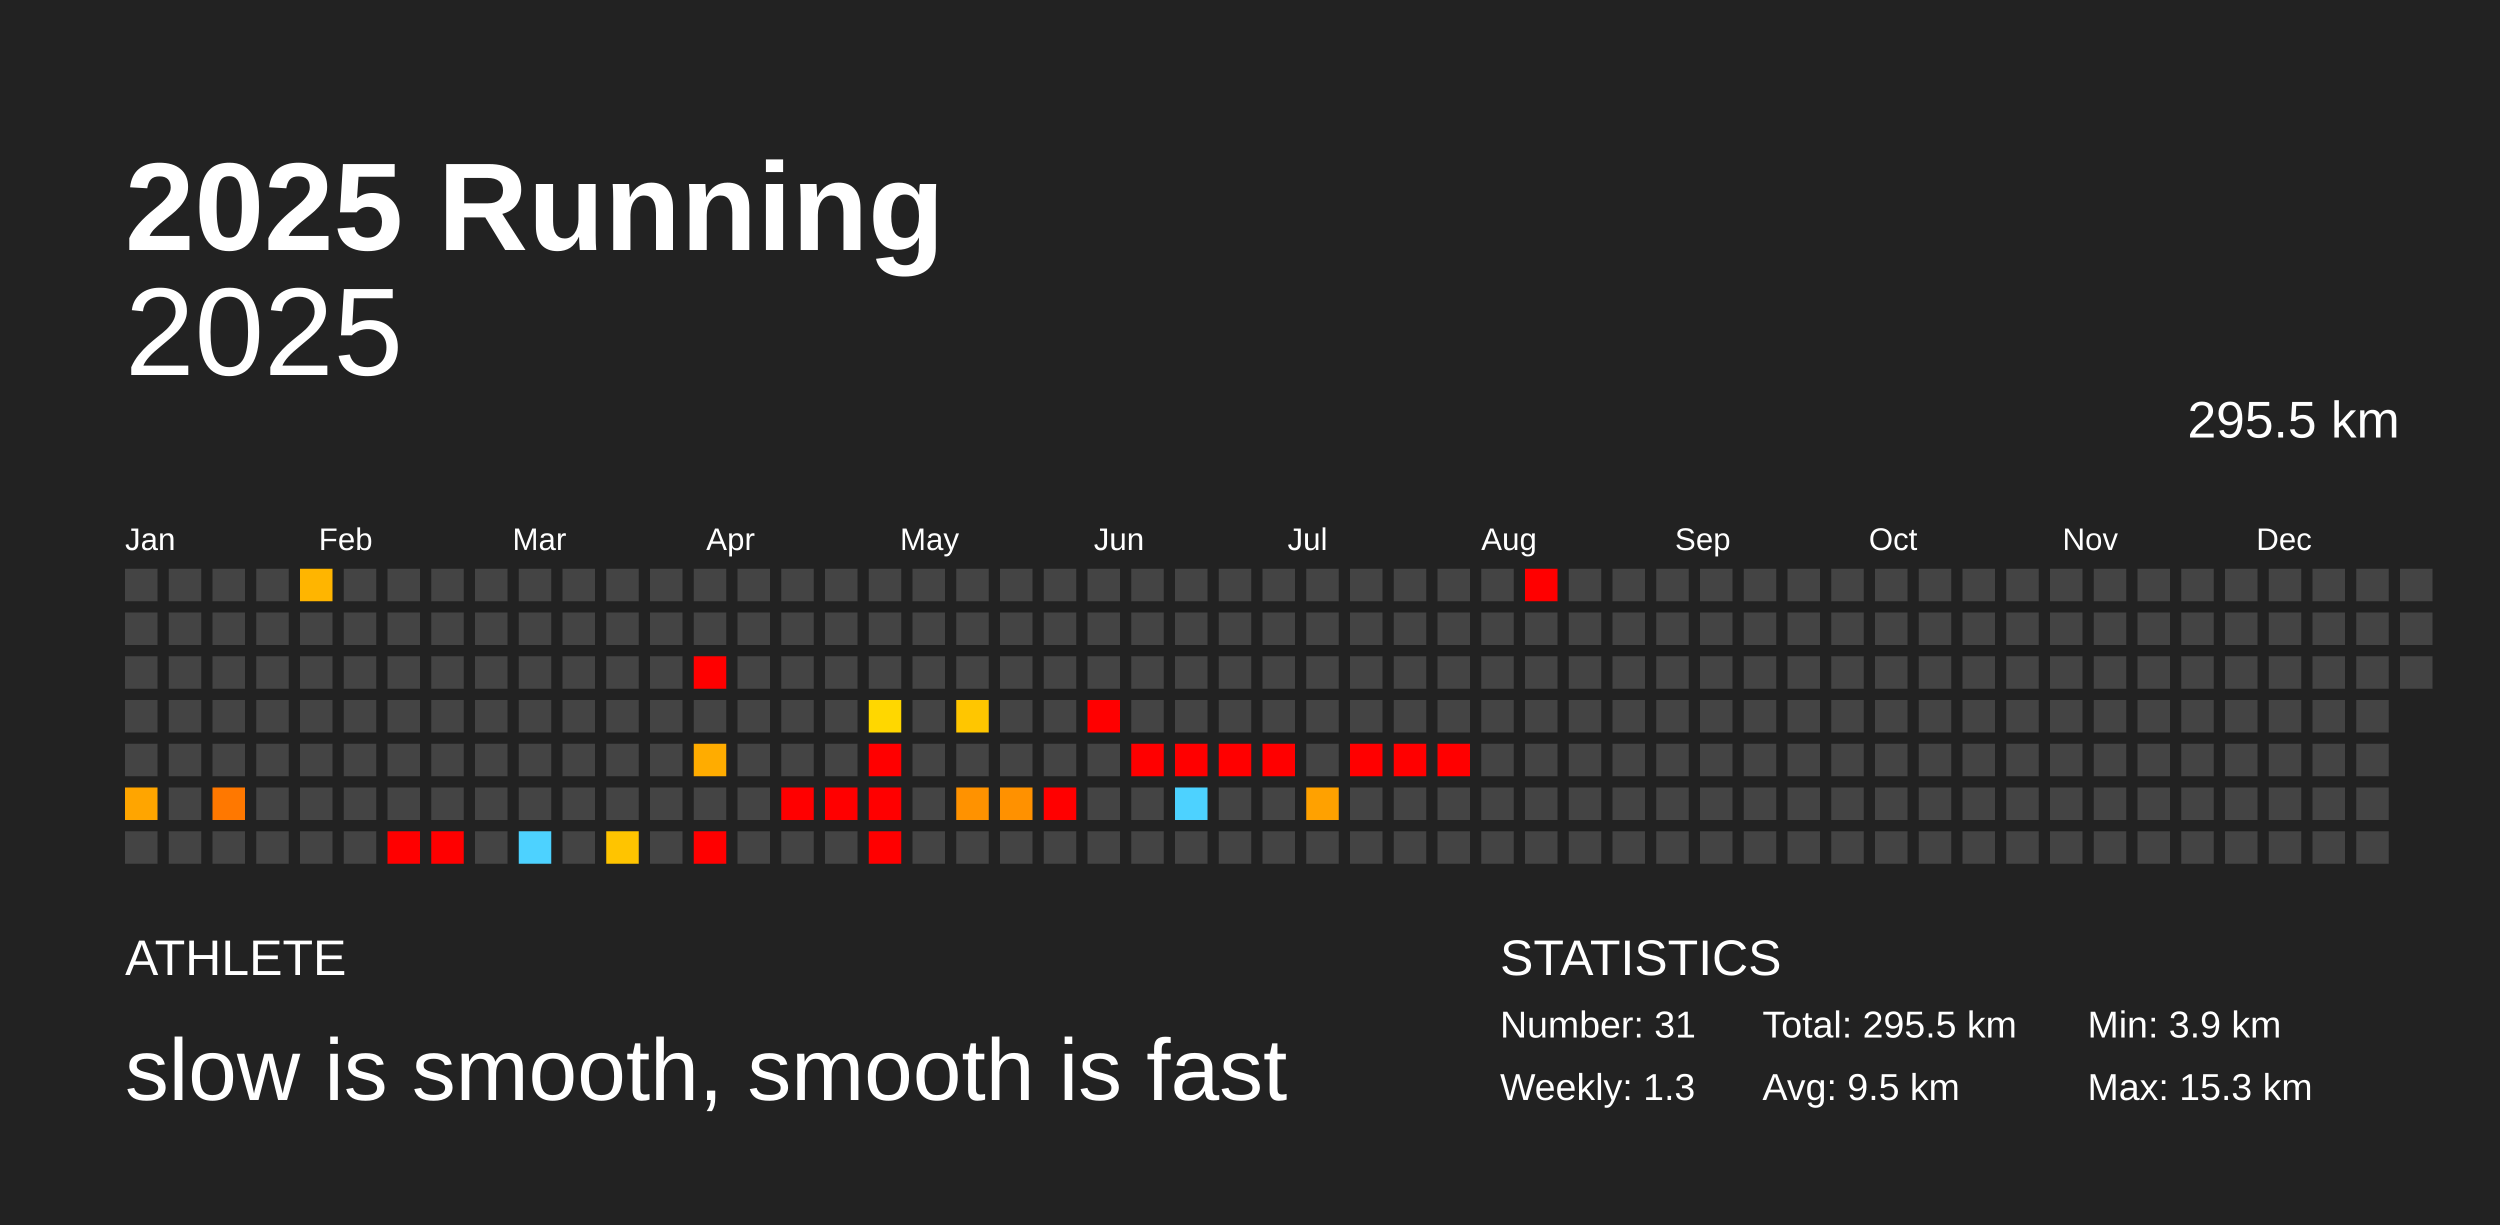
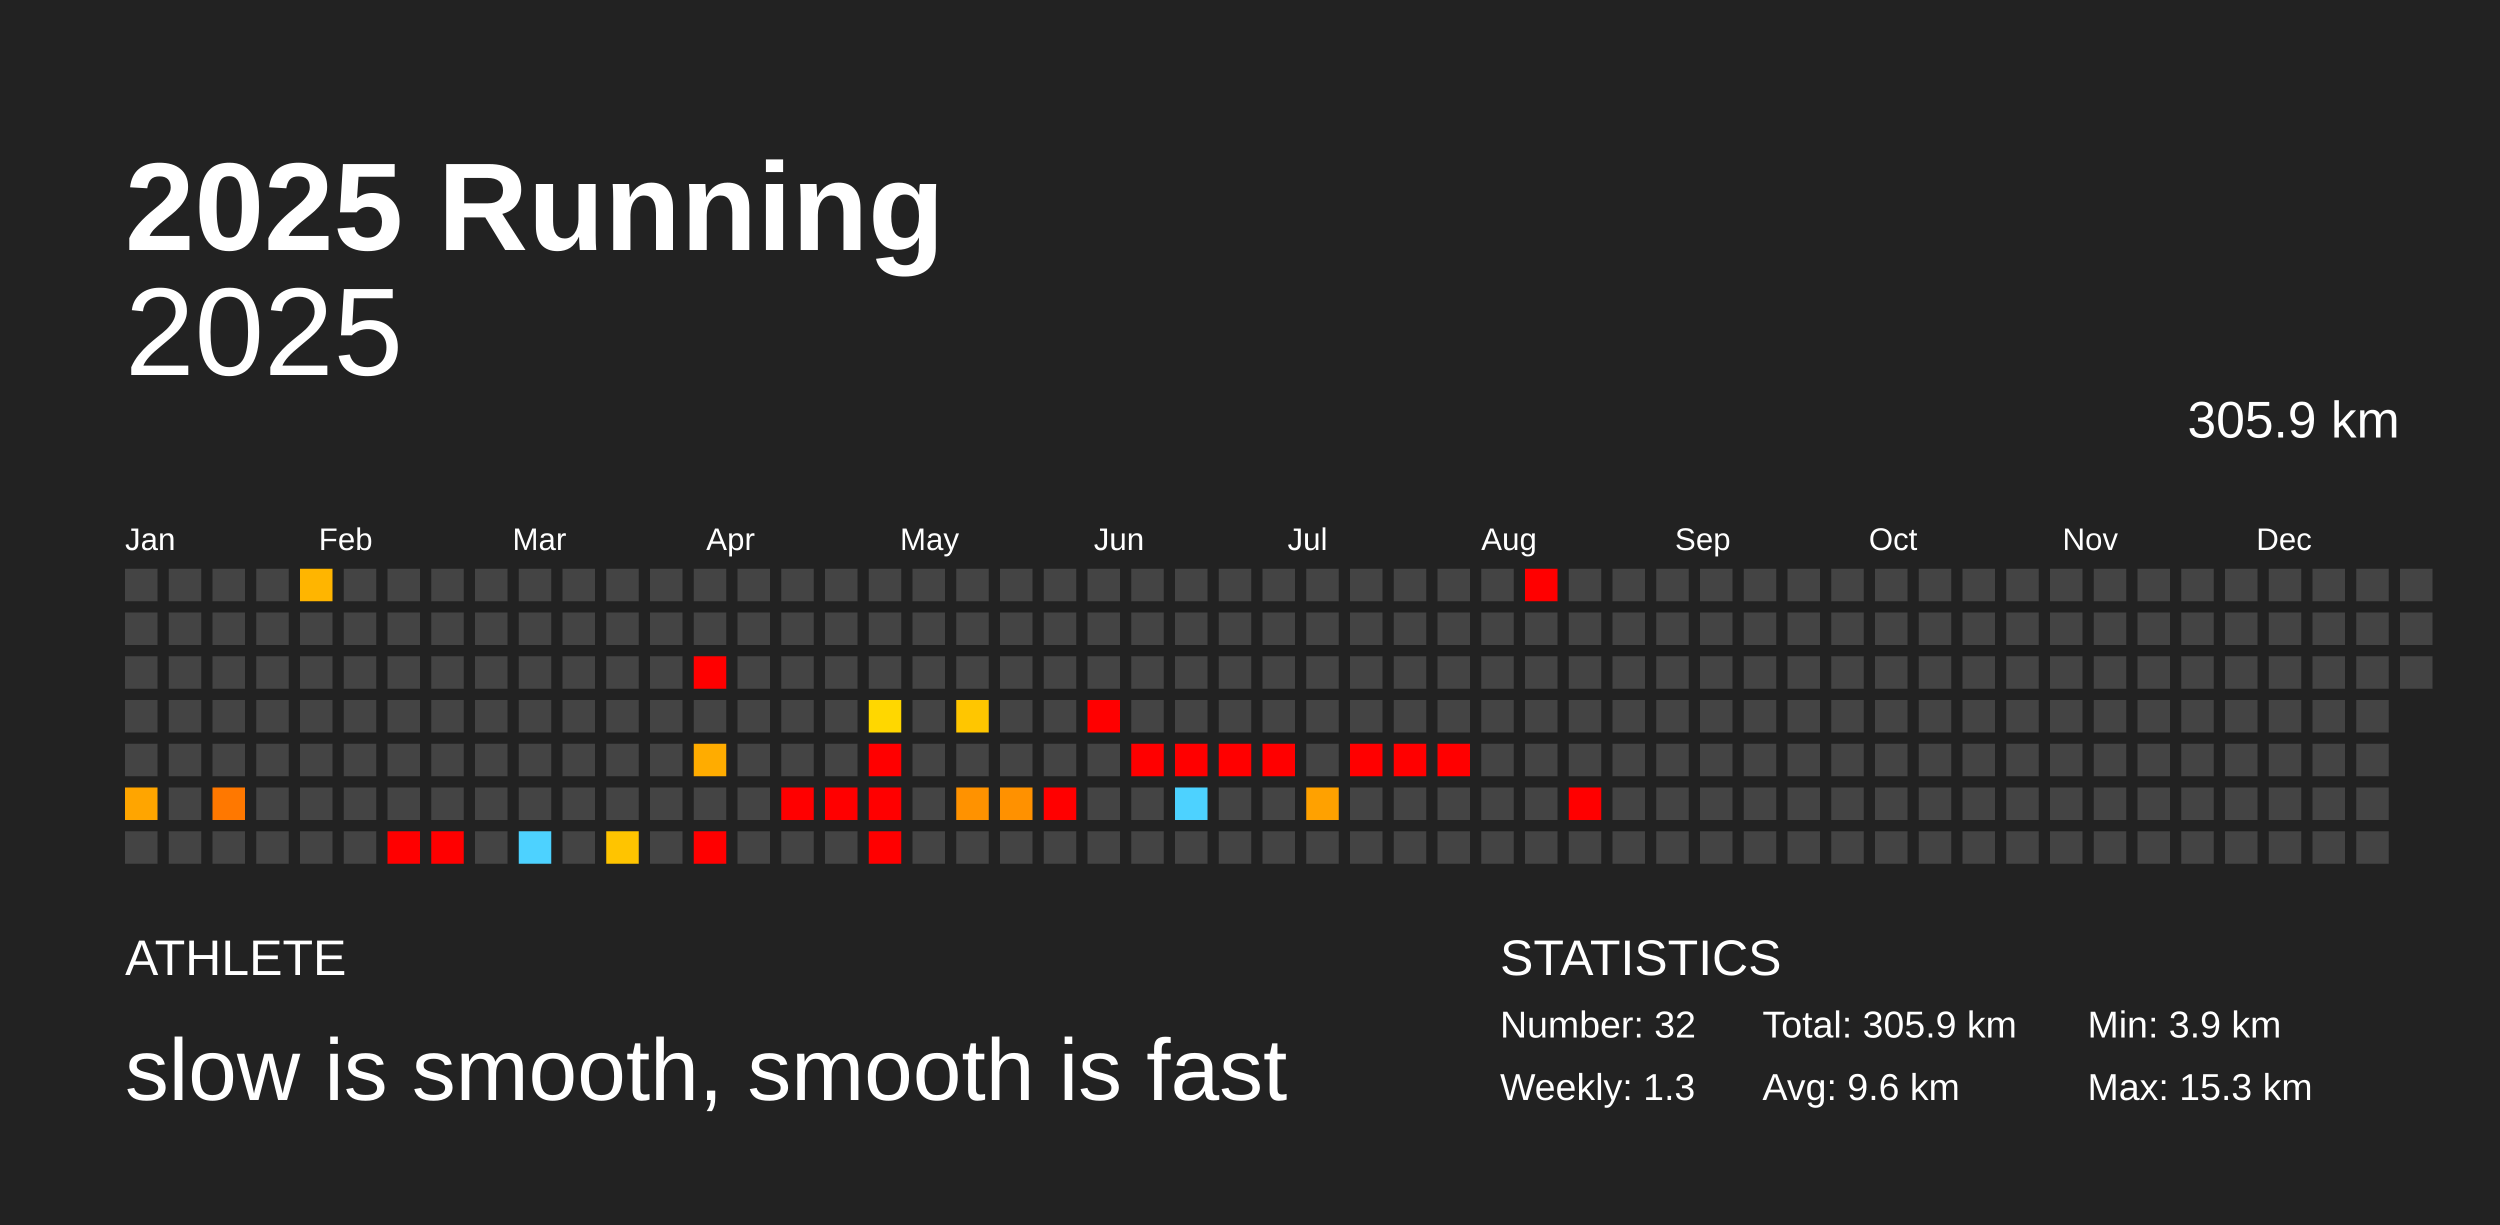
<svg xmlns="http://www.w3.org/2000/svg" baseProfile="full" height="98mm" version="1.1" viewBox="0,0,200,98" width="200mm">
  <defs />
  <rect fill="#222222" height="98" width="200" x="0" y="0" />
  <text fill="#FFFFFF" style="font-size:10px; font-family:Arial; font-weight:bold;" x="10" y="20">2025 Running</text>
  <text fill="#FFFFFF" style="font-size:4px; font-family:Arial" x="10" y="78">ATHLETE</text>
  <text fill="#FFFFFF" style="font-size:7px; font-family:Arial" x="10" y="88">slow is smooth, smooth is fast</text>
  <text fill="#FFFFFF" style="font-size:4px; font-family:Arial" x="120" y="78">STATISTICS</text>
-   <text fill="#FFFFFF" style="font-size:3px; font-family:Arial" x="120" y="83">Number: 31</text>
+   <text fill="#FFFFFF" style="font-size:3px; font-family:Arial" x="120" y="83">Number: 32</text>
  <text fill="#FFFFFF" style="font-size:3px; font-family:Arial" x="120" y="88">Weekly: 1.3</text>
-   <text fill="#FFFFFF" style="font-size:3px; font-family:Arial" x="141" y="83">Total: 295.5 km</text>
-   <text fill="#FFFFFF" style="font-size:3px; font-family:Arial" x="141" y="88">Avg: 9.5 km</text>
+   <text fill="#FFFFFF" style="font-size:3px; font-family:Arial" x="141" y="83">Total: 305.9 km</text>
+   <text fill="#FFFFFF" style="font-size:3px; font-family:Arial" x="141" y="88">Avg: 9.6 km</text>
  <text fill="#FFFFFF" style="font-size:3px; font-family:Arial" x="167" y="83">Min: 3.9 km</text>
  <text fill="#FFFFFF" style="font-size:3px; font-family:Arial" x="167" y="88">Max: 15.3 km</text>
  <text alignment-baseline="hanging" fill="#FFFFFF" style="font-size:10.0px; font-family:Arial;" x="10" y="30">2025</text>
-   <text alignment-baseline="hanging" fill="#FFFFFF" style="font-size:4.125px; font-family:Arial;" x="175" y="35">295.5 km</text>
+   <text alignment-baseline="hanging" fill="#FFFFFF" style="font-size:4.125px; font-family:Arial;" x="175" y="35">305.9 km</text>
  <text fill="#FFFFFF" style="font-size:2.5px; font-family:Arial" x="10.0" y="44">Jan</text>
  <text fill="#FFFFFF" style="font-size:2.5px; font-family:Arial" x="25.5" y="44">Feb</text>
  <text fill="#FFFFFF" style="font-size:2.5px; font-family:Arial" x="41.0" y="44">Mar</text>
  <text fill="#FFFFFF" style="font-size:2.5px; font-family:Arial" x="56.5" y="44">Apr</text>
  <text fill="#FFFFFF" style="font-size:2.5px; font-family:Arial" x="72.0" y="44">May</text>
  <text fill="#FFFFFF" style="font-size:2.5px; font-family:Arial" x="87.5" y="44">Jun</text>
  <text fill="#FFFFFF" style="font-size:2.5px; font-family:Arial" x="103.0" y="44">Jul</text>
  <text fill="#FFFFFF" style="font-size:2.5px; font-family:Arial" x="118.5" y="44">Aug</text>
  <text fill="#FFFFFF" style="font-size:2.5px; font-family:Arial" x="134.0" y="44">Sep</text>
  <text fill="#FFFFFF" style="font-size:2.5px; font-family:Arial" x="149.5" y="44">Oct</text>
  <text fill="#FFFFFF" style="font-size:2.5px; font-family:Arial" x="165.0" y="44">Nov</text>
  <text fill="#FFFFFF" style="font-size:2.5px; font-family:Arial" x="180.5" y="44">Dec</text>
  <rect fill="#444444" height="2.6" width="2.6" x="10.0" y="45.5" />
  <rect fill="#444444" height="2.6" width="2.6" x="10.0" y="49.0" />
  <rect fill="#444444" height="2.6" width="2.6" x="10.0" y="52.5" />
  <rect fill="#444444" height="2.6" width="2.6" x="10.0" y="56.0" />
  <rect fill="#444444" height="2.6" width="2.6" x="10.0" y="59.5" />
  <rect fill="#ffa500" height="2.6" width="2.6" x="10.0" y="63.0" />
  <rect fill="#444444" height="2.6" width="2.6" x="10.0" y="66.5" />
  <rect fill="#444444" height="2.6" width="2.6" x="13.5" y="45.5" />
  <rect fill="#444444" height="2.6" width="2.6" x="13.5" y="49.0" />
  <rect fill="#444444" height="2.6" width="2.6" x="13.5" y="52.5" />
  <rect fill="#444444" height="2.6" width="2.6" x="13.5" y="56.0" />
  <rect fill="#444444" height="2.6" width="2.6" x="13.5" y="59.5" />
  <rect fill="#444444" height="2.6" width="2.6" x="13.5" y="63.0" />
  <rect fill="#444444" height="2.6" width="2.6" x="13.5" y="66.5" />
  <rect fill="#444444" height="2.6" width="2.6" x="17.0" y="45.5" />
  <rect fill="#444444" height="2.6" width="2.6" x="17.0" y="49.0" />
  <rect fill="#444444" height="2.6" width="2.6" x="17.0" y="52.5" />
  <rect fill="#444444" height="2.6" width="2.6" x="17.0" y="56.0" />
  <rect fill="#444444" height="2.6" width="2.6" x="17.0" y="59.5" />
  <rect fill="#ff7800" height="2.6" width="2.6" x="17.0" y="63.0" />
  <rect fill="#444444" height="2.6" width="2.6" x="17.0" y="66.5" />
  <rect fill="#444444" height="2.6" width="2.6" x="20.5" y="45.5" />
  <rect fill="#444444" height="2.6" width="2.6" x="20.5" y="49.0" />
  <rect fill="#444444" height="2.6" width="2.6" x="20.5" y="52.5" />
  <rect fill="#444444" height="2.6" width="2.6" x="20.5" y="56.0" />
  <rect fill="#444444" height="2.6" width="2.6" x="20.5" y="59.5" />
  <rect fill="#444444" height="2.6" width="2.6" x="20.5" y="63.0" />
  <rect fill="#444444" height="2.6" width="2.6" x="20.5" y="66.5" />
  <rect fill="#ffb500" height="2.6" width="2.6" x="24.0" y="45.5" />
  <rect fill="#444444" height="2.6" width="2.6" x="24.0" y="49.0" />
  <rect fill="#444444" height="2.6" width="2.6" x="24.0" y="52.5" />
  <rect fill="#444444" height="2.6" width="2.6" x="24.0" y="56.0" />
  <rect fill="#444444" height="2.6" width="2.6" x="24.0" y="59.5" />
  <rect fill="#444444" height="2.6" width="2.6" x="24.0" y="63.0" />
  <rect fill="#444444" height="2.6" width="2.6" x="24.0" y="66.5" />
  <rect fill="#444444" height="2.6" width="2.6" x="27.5" y="45.5" />
  <rect fill="#444444" height="2.6" width="2.6" x="27.5" y="49.0" />
  <rect fill="#444444" height="2.6" width="2.6" x="27.5" y="52.5" />
  <rect fill="#444444" height="2.6" width="2.6" x="27.5" y="56.0" />
  <rect fill="#444444" height="2.6" width="2.6" x="27.5" y="59.5" />
  <rect fill="#444444" height="2.6" width="2.6" x="27.5" y="63.0" />
  <rect fill="#444444" height="2.6" width="2.6" x="27.5" y="66.5" />
  <rect fill="#444444" height="2.6" width="2.6" x="31.0" y="45.5" />
  <rect fill="#444444" height="2.6" width="2.6" x="31.0" y="49.0" />
  <rect fill="#444444" height="2.6" width="2.6" x="31.0" y="52.5" />
  <rect fill="#444444" height="2.6" width="2.6" x="31.0" y="56.0" />
  <rect fill="#444444" height="2.6" width="2.6" x="31.0" y="59.5" />
  <rect fill="#444444" height="2.6" width="2.6" x="31.0" y="63.0" />
  <rect fill="red" height="2.6" width="2.6" x="31.0" y="66.5" />
  <rect fill="#444444" height="2.6" width="2.6" x="34.5" y="45.5" />
  <rect fill="#444444" height="2.6" width="2.6" x="34.5" y="49.0" />
  <rect fill="#444444" height="2.6" width="2.6" x="34.5" y="52.5" />
  <rect fill="#444444" height="2.6" width="2.6" x="34.5" y="56.0" />
  <rect fill="#444444" height="2.6" width="2.6" x="34.5" y="59.5" />
  <rect fill="#444444" height="2.6" width="2.6" x="34.5" y="63.0" />
  <rect fill="red" height="2.6" width="2.6" x="34.5" y="66.5" />
  <rect fill="#444444" height="2.6" width="2.6" x="38.0" y="45.5" />
  <rect fill="#444444" height="2.6" width="2.6" x="38.0" y="49.0" />
  <rect fill="#444444" height="2.6" width="2.6" x="38.0" y="52.5" />
  <rect fill="#444444" height="2.6" width="2.6" x="38.0" y="56.0" />
  <rect fill="#444444" height="2.6" width="2.6" x="38.0" y="59.5" />
  <rect fill="#444444" height="2.6" width="2.6" x="38.0" y="63.0" />
  <rect fill="#444444" height="2.6" width="2.6" x="38.0" y="66.5" />
  <rect fill="#444444" height="2.6" width="2.6" x="41.5" y="45.5" />
  <rect fill="#444444" height="2.6" width="2.6" x="41.5" y="49.0" />
  <rect fill="#444444" height="2.6" width="2.6" x="41.5" y="52.5" />
  <rect fill="#444444" height="2.6" width="2.6" x="41.5" y="56.0" />
  <rect fill="#444444" height="2.6" width="2.6" x="41.5" y="59.5" />
  <rect fill="#444444" height="2.6" width="2.6" x="41.5" y="63.0" />
  <rect fill="#4dd2ff" height="2.6" width="2.6" x="41.5" y="66.5" />
  <rect fill="#444444" height="2.6" width="2.6" x="45.0" y="45.5" />
  <rect fill="#444444" height="2.6" width="2.6" x="45.0" y="49.0" />
  <rect fill="#444444" height="2.6" width="2.6" x="45.0" y="52.5" />
  <rect fill="#444444" height="2.6" width="2.6" x="45.0" y="56.0" />
  <rect fill="#444444" height="2.6" width="2.6" x="45.0" y="59.5" />
  <rect fill="#444444" height="2.6" width="2.6" x="45.0" y="63.0" />
  <rect fill="#444444" height="2.6" width="2.6" x="45.0" y="66.5" />
  <rect fill="#444444" height="2.6" width="2.6" x="48.5" y="45.5" />
  <rect fill="#444444" height="2.6" width="2.6" x="48.5" y="49.0" />
  <rect fill="#444444" height="2.6" width="2.6" x="48.5" y="52.5" />
  <rect fill="#444444" height="2.6" width="2.6" x="48.5" y="56.0" />
  <rect fill="#444444" height="2.6" width="2.6" x="48.5" y="59.5" />
  <rect fill="#444444" height="2.6" width="2.6" x="48.5" y="63.0" />
  <rect fill="#ffc400" height="2.6" width="2.6" x="48.5" y="66.5" />
  <rect fill="#444444" height="2.6" width="2.6" x="52.0" y="45.5" />
  <rect fill="#444444" height="2.6" width="2.6" x="52.0" y="49.0" />
  <rect fill="#444444" height="2.6" width="2.6" x="52.0" y="52.5" />
  <rect fill="#444444" height="2.6" width="2.6" x="52.0" y="56.0" />
  <rect fill="#444444" height="2.6" width="2.6" x="52.0" y="59.5" />
  <rect fill="#444444" height="2.6" width="2.6" x="52.0" y="63.0" />
  <rect fill="#444444" height="2.6" width="2.6" x="52.0" y="66.5" />
  <rect fill="#444444" height="2.6" width="2.6" x="55.5" y="45.5" />
  <rect fill="#444444" height="2.6" width="2.6" x="55.5" y="49.0" />
  <rect fill="red" height="2.6" width="2.6" x="55.5" y="52.5" />
  <rect fill="#444444" height="2.6" width="2.6" x="55.5" y="56.0" />
  <rect fill="#ffac00" height="2.6" width="2.6" x="55.5" y="59.5" />
  <rect fill="#444444" height="2.6" width="2.6" x="55.5" y="63.0" />
  <rect fill="red" height="2.6" width="2.6" x="55.5" y="66.5" />
  <rect fill="#444444" height="2.6" width="2.6" x="59.0" y="45.5" />
  <rect fill="#444444" height="2.6" width="2.6" x="59.0" y="49.0" />
  <rect fill="#444444" height="2.6" width="2.6" x="59.0" y="52.5" />
  <rect fill="#444444" height="2.6" width="2.6" x="59.0" y="56.0" />
  <rect fill="#444444" height="2.6" width="2.6" x="59.0" y="59.5" />
  <rect fill="#444444" height="2.6" width="2.6" x="59.0" y="63.0" />
  <rect fill="#444444" height="2.6" width="2.6" x="59.0" y="66.5" />
  <rect fill="#444444" height="2.6" width="2.6" x="62.5" y="45.5" />
  <rect fill="#444444" height="2.6" width="2.6" x="62.5" y="49.0" />
  <rect fill="#444444" height="2.6" width="2.6" x="62.5" y="52.5" />
  <rect fill="#444444" height="2.6" width="2.6" x="62.5" y="56.0" />
  <rect fill="#444444" height="2.6" width="2.6" x="62.5" y="59.5" />
  <rect fill="red" height="2.6" width="2.6" x="62.5" y="63.0" />
  <rect fill="#444444" height="2.6" width="2.6" x="62.5" y="66.5" />
  <rect fill="#444444" height="2.6" width="2.6" x="66.0" y="45.5" />
  <rect fill="#444444" height="2.6" width="2.6" x="66.0" y="49.0" />
  <rect fill="#444444" height="2.6" width="2.6" x="66.0" y="52.5" />
  <rect fill="#444444" height="2.6" width="2.6" x="66.0" y="56.0" />
  <rect fill="#444444" height="2.6" width="2.6" x="66.0" y="59.5" />
  <rect fill="red" height="2.6" width="2.6" x="66.0" y="63.0" />
  <rect fill="#444444" height="2.6" width="2.6" x="66.0" y="66.5" />
  <rect fill="#444444" height="2.6" width="2.6" x="69.5" y="45.5" />
  <rect fill="#444444" height="2.6" width="2.6" x="69.5" y="49.0" />
  <rect fill="#444444" height="2.6" width="2.6" x="69.5" y="52.5" />
  <rect fill="#ffd700" height="2.6" width="2.6" x="69.5" y="56.0" />
  <rect fill="red" height="2.6" width="2.6" x="69.5" y="59.5" />
  <rect fill="red" height="2.6" width="2.6" x="69.5" y="63.0" />
  <rect fill="red" height="2.6" width="2.6" x="69.5" y="66.5" />
  <rect fill="#444444" height="2.6" width="2.6" x="73.0" y="45.5" />
  <rect fill="#444444" height="2.6" width="2.6" x="73.0" y="49.0" />
  <rect fill="#444444" height="2.6" width="2.6" x="73.0" y="52.5" />
  <rect fill="#444444" height="2.6" width="2.6" x="73.0" y="56.0" />
  <rect fill="#444444" height="2.6" width="2.6" x="73.0" y="59.5" />
  <rect fill="#444444" height="2.6" width="2.6" x="73.0" y="63.0" />
  <rect fill="#444444" height="2.6" width="2.6" x="73.0" y="66.5" />
  <rect fill="#444444" height="2.6" width="2.6" x="76.5" y="45.5" />
  <rect fill="#444444" height="2.6" width="2.6" x="76.5" y="49.0" />
  <rect fill="#444444" height="2.6" width="2.6" x="76.5" y="52.5" />
  <rect fill="#ffc600" height="2.6" width="2.6" x="76.5" y="56.0" />
  <rect fill="#444444" height="2.6" width="2.6" x="76.5" y="59.5" />
  <rect fill="#ff9200" height="2.6" width="2.6" x="76.5" y="63.0" />
  <rect fill="#444444" height="2.6" width="2.6" x="76.5" y="66.5" />
  <rect fill="#444444" height="2.6" width="2.6" x="80.0" y="45.5" />
  <rect fill="#444444" height="2.6" width="2.6" x="80.0" y="49.0" />
  <rect fill="#444444" height="2.6" width="2.6" x="80.0" y="52.5" />
  <rect fill="#444444" height="2.6" width="2.6" x="80.0" y="56.0" />
  <rect fill="#444444" height="2.6" width="2.6" x="80.0" y="59.5" />
  <rect fill="#ff9100" height="2.6" width="2.6" x="80.0" y="63.0" />
  <rect fill="#444444" height="2.6" width="2.6" x="80.0" y="66.5" />
  <rect fill="#444444" height="2.6" width="2.6" x="83.5" y="45.5" />
  <rect fill="#444444" height="2.6" width="2.6" x="83.5" y="49.0" />
  <rect fill="#444444" height="2.6" width="2.6" x="83.5" y="52.5" />
  <rect fill="#444444" height="2.6" width="2.6" x="83.5" y="56.0" />
  <rect fill="#444444" height="2.6" width="2.6" x="83.5" y="59.5" />
  <rect fill="red" height="2.6" width="2.6" x="83.5" y="63.0" />
  <rect fill="#444444" height="2.6" width="2.6" x="83.5" y="66.5" />
  <rect fill="#444444" height="2.6" width="2.6" x="87.0" y="45.5" />
  <rect fill="#444444" height="2.6" width="2.6" x="87.0" y="49.0" />
  <rect fill="#444444" height="2.6" width="2.6" x="87.0" y="52.5" />
  <rect fill="red" height="2.6" width="2.6" x="87.0" y="56.0" />
  <rect fill="#444444" height="2.6" width="2.6" x="87.0" y="59.5" />
  <rect fill="#444444" height="2.6" width="2.6" x="87.0" y="63.0" />
  <rect fill="#444444" height="2.6" width="2.6" x="87.0" y="66.5" />
  <rect fill="#444444" height="2.6" width="2.6" x="90.5" y="45.5" />
  <rect fill="#444444" height="2.6" width="2.6" x="90.5" y="49.0" />
  <rect fill="#444444" height="2.6" width="2.6" x="90.5" y="52.5" />
  <rect fill="#444444" height="2.6" width="2.6" x="90.5" y="56.0" />
  <rect fill="red" height="2.6" width="2.6" x="90.5" y="59.5" />
  <rect fill="#444444" height="2.6" width="2.6" x="90.5" y="63.0" />
  <rect fill="#444444" height="2.6" width="2.6" x="90.5" y="66.5" />
  <rect fill="#444444" height="2.6" width="2.6" x="94.0" y="45.5" />
  <rect fill="#444444" height="2.6" width="2.6" x="94.0" y="49.0" />
  <rect fill="#444444" height="2.6" width="2.6" x="94.0" y="52.5" />
  <rect fill="#444444" height="2.6" width="2.6" x="94.0" y="56.0" />
  <rect fill="red" height="2.6" width="2.6" x="94.0" y="59.5" />
  <rect fill="#4dd2ff" height="2.6" width="2.6" x="94.0" y="63.0" />
  <rect fill="#444444" height="2.6" width="2.6" x="94.0" y="66.5" />
  <rect fill="#444444" height="2.6" width="2.6" x="97.5" y="45.5" />
  <rect fill="#444444" height="2.6" width="2.6" x="97.5" y="49.0" />
  <rect fill="#444444" height="2.6" width="2.6" x="97.5" y="52.5" />
  <rect fill="#444444" height="2.6" width="2.6" x="97.5" y="56.0" />
  <rect fill="red" height="2.6" width="2.6" x="97.5" y="59.5" />
  <rect fill="#444444" height="2.6" width="2.6" x="97.5" y="63.0" />
  <rect fill="#444444" height="2.6" width="2.6" x="97.5" y="66.5" />
  <rect fill="#444444" height="2.6" width="2.6" x="101.0" y="45.5" />
  <rect fill="#444444" height="2.6" width="2.6" x="101.0" y="49.0" />
  <rect fill="#444444" height="2.6" width="2.6" x="101.0" y="52.5" />
  <rect fill="#444444" height="2.6" width="2.6" x="101.0" y="56.0" />
  <rect fill="red" height="2.6" width="2.6" x="101.0" y="59.5" />
  <rect fill="#444444" height="2.6" width="2.6" x="101.0" y="63.0" />
  <rect fill="#444444" height="2.6" width="2.6" x="101.0" y="66.5" />
  <rect fill="#444444" height="2.6" width="2.6" x="104.5" y="45.5" />
  <rect fill="#444444" height="2.6" width="2.6" x="104.5" y="49.0" />
  <rect fill="#444444" height="2.6" width="2.6" x="104.5" y="52.5" />
  <rect fill="#444444" height="2.6" width="2.6" x="104.5" y="56.0" />
  <rect fill="#444444" height="2.6" width="2.6" x="104.5" y="59.5" />
  <rect fill="#ffa100" height="2.6" width="2.6" x="104.5" y="63.0" />
  <rect fill="#444444" height="2.6" width="2.6" x="104.5" y="66.5" />
  <rect fill="#444444" height="2.6" width="2.6" x="108.0" y="45.5" />
  <rect fill="#444444" height="2.6" width="2.6" x="108.0" y="49.0" />
  <rect fill="#444444" height="2.6" width="2.6" x="108.0" y="52.5" />
  <rect fill="#444444" height="2.6" width="2.6" x="108.0" y="56.0" />
  <rect fill="red" height="2.6" width="2.6" x="108.0" y="59.5" />
  <rect fill="#444444" height="2.6" width="2.6" x="108.0" y="63.0" />
  <rect fill="#444444" height="2.6" width="2.6" x="108.0" y="66.5" />
  <rect fill="#444444" height="2.6" width="2.6" x="111.5" y="45.5" />
  <rect fill="#444444" height="2.6" width="2.6" x="111.5" y="49.0" />
  <rect fill="#444444" height="2.6" width="2.6" x="111.5" y="52.5" />
  <rect fill="#444444" height="2.6" width="2.6" x="111.5" y="56.0" />
  <rect fill="red" height="2.6" width="2.6" x="111.5" y="59.5" />
  <rect fill="#444444" height="2.6" width="2.6" x="111.5" y="63.0" />
  <rect fill="#444444" height="2.6" width="2.6" x="111.5" y="66.5" />
  <rect fill="#444444" height="2.6" width="2.6" x="115.0" y="45.5" />
  <rect fill="#444444" height="2.6" width="2.6" x="115.0" y="49.0" />
  <rect fill="#444444" height="2.6" width="2.6" x="115.0" y="52.5" />
  <rect fill="#444444" height="2.6" width="2.6" x="115.0" y="56.0" />
  <rect fill="red" height="2.6" width="2.6" x="115.0" y="59.5" />
  <rect fill="#444444" height="2.6" width="2.6" x="115.0" y="63.0" />
  <rect fill="#444444" height="2.6" width="2.6" x="115.0" y="66.5" />
  <rect fill="#444444" height="2.6" width="2.6" x="118.5" y="45.5" />
  <rect fill="#444444" height="2.6" width="2.6" x="118.5" y="49.0" />
  <rect fill="#444444" height="2.6" width="2.6" x="118.5" y="52.5" />
  <rect fill="#444444" height="2.6" width="2.6" x="118.5" y="56.0" />
  <rect fill="#444444" height="2.6" width="2.6" x="118.5" y="59.5" />
  <rect fill="#444444" height="2.6" width="2.6" x="118.5" y="63.0" />
  <rect fill="#444444" height="2.6" width="2.6" x="118.5" y="66.5" />
  <rect fill="red" height="2.6" width="2.6" x="122.0" y="45.5" />
  <rect fill="#444444" height="2.6" width="2.6" x="122.0" y="49.0" />
  <rect fill="#444444" height="2.6" width="2.6" x="122.0" y="52.5" />
  <rect fill="#444444" height="2.6" width="2.6" x="122.0" y="56.0" />
  <rect fill="#444444" height="2.6" width="2.6" x="122.0" y="59.5" />
  <rect fill="#444444" height="2.6" width="2.6" x="122.0" y="63.0" />
  <rect fill="#444444" height="2.6" width="2.6" x="122.0" y="66.5" />
  <rect fill="#444444" height="2.6" width="2.6" x="125.5" y="45.5" />
  <rect fill="#444444" height="2.6" width="2.6" x="125.5" y="49.0" />
  <rect fill="#444444" height="2.6" width="2.6" x="125.5" y="52.5" />
  <rect fill="#444444" height="2.6" width="2.6" x="125.5" y="56.0" />
  <rect fill="#444444" height="2.6" width="2.6" x="125.5" y="59.5" />
-   <rect fill="#444444" height="2.6" width="2.6" x="125.5" y="63.0" />
+   <rect fill="red" height="2.6" width="2.6" x="125.5" y="63.0" />
  <rect fill="#444444" height="2.6" width="2.6" x="125.5" y="66.5" />
  <rect fill="#444444" height="2.6" width="2.6" x="129.0" y="45.5" />
  <rect fill="#444444" height="2.6" width="2.6" x="129.0" y="49.0" />
  <rect fill="#444444" height="2.6" width="2.6" x="129.0" y="52.5" />
  <rect fill="#444444" height="2.6" width="2.6" x="129.0" y="56.0" />
  <rect fill="#444444" height="2.6" width="2.6" x="129.0" y="59.5" />
  <rect fill="#444444" height="2.6" width="2.6" x="129.0" y="63.0" />
  <rect fill="#444444" height="2.6" width="2.6" x="129.0" y="66.5" />
  <rect fill="#444444" height="2.6" width="2.6" x="132.5" y="45.5" />
  <rect fill="#444444" height="2.6" width="2.6" x="132.5" y="49.0" />
  <rect fill="#444444" height="2.6" width="2.6" x="132.5" y="52.5" />
  <rect fill="#444444" height="2.6" width="2.6" x="132.5" y="56.0" />
  <rect fill="#444444" height="2.6" width="2.6" x="132.5" y="59.5" />
  <rect fill="#444444" height="2.6" width="2.6" x="132.5" y="63.0" />
  <rect fill="#444444" height="2.6" width="2.6" x="132.5" y="66.5" />
  <rect fill="#444444" height="2.6" width="2.6" x="136.0" y="45.5" />
  <rect fill="#444444" height="2.6" width="2.6" x="136.0" y="49.0" />
  <rect fill="#444444" height="2.6" width="2.6" x="136.0" y="52.5" />
  <rect fill="#444444" height="2.6" width="2.6" x="136.0" y="56.0" />
  <rect fill="#444444" height="2.6" width="2.6" x="136.0" y="59.5" />
  <rect fill="#444444" height="2.6" width="2.6" x="136.0" y="63.0" />
  <rect fill="#444444" height="2.6" width="2.6" x="136.0" y="66.5" />
  <rect fill="#444444" height="2.6" width="2.6" x="139.5" y="45.5" />
  <rect fill="#444444" height="2.6" width="2.6" x="139.5" y="49.0" />
  <rect fill="#444444" height="2.6" width="2.6" x="139.5" y="52.5" />
  <rect fill="#444444" height="2.6" width="2.6" x="139.5" y="56.0" />
  <rect fill="#444444" height="2.6" width="2.6" x="139.5" y="59.5" />
  <rect fill="#444444" height="2.6" width="2.6" x="139.5" y="63.0" />
  <rect fill="#444444" height="2.6" width="2.6" x="139.5" y="66.5" />
  <rect fill="#444444" height="2.6" width="2.6" x="143.0" y="45.5" />
  <rect fill="#444444" height="2.6" width="2.6" x="143.0" y="49.0" />
  <rect fill="#444444" height="2.6" width="2.6" x="143.0" y="52.5" />
  <rect fill="#444444" height="2.6" width="2.6" x="143.0" y="56.0" />
  <rect fill="#444444" height="2.6" width="2.6" x="143.0" y="59.5" />
  <rect fill="#444444" height="2.6" width="2.6" x="143.0" y="63.0" />
  <rect fill="#444444" height="2.6" width="2.6" x="143.0" y="66.5" />
  <rect fill="#444444" height="2.6" width="2.6" x="146.5" y="45.5" />
  <rect fill="#444444" height="2.6" width="2.6" x="146.5" y="49.0" />
  <rect fill="#444444" height="2.6" width="2.6" x="146.5" y="52.5" />
  <rect fill="#444444" height="2.6" width="2.6" x="146.5" y="56.0" />
  <rect fill="#444444" height="2.6" width="2.6" x="146.5" y="59.5" />
  <rect fill="#444444" height="2.6" width="2.6" x="146.5" y="63.0" />
  <rect fill="#444444" height="2.6" width="2.6" x="146.5" y="66.5" />
  <rect fill="#444444" height="2.6" width="2.6" x="150.0" y="45.5" />
  <rect fill="#444444" height="2.6" width="2.6" x="150.0" y="49.0" />
  <rect fill="#444444" height="2.6" width="2.6" x="150.0" y="52.5" />
  <rect fill="#444444" height="2.6" width="2.6" x="150.0" y="56.0" />
  <rect fill="#444444" height="2.6" width="2.6" x="150.0" y="59.5" />
  <rect fill="#444444" height="2.6" width="2.6" x="150.0" y="63.0" />
  <rect fill="#444444" height="2.6" width="2.6" x="150.0" y="66.5" />
  <rect fill="#444444" height="2.6" width="2.6" x="153.5" y="45.5" />
  <rect fill="#444444" height="2.6" width="2.6" x="153.5" y="49.0" />
  <rect fill="#444444" height="2.6" width="2.6" x="153.5" y="52.5" />
  <rect fill="#444444" height="2.6" width="2.6" x="153.5" y="56.0" />
  <rect fill="#444444" height="2.6" width="2.6" x="153.5" y="59.5" />
  <rect fill="#444444" height="2.6" width="2.6" x="153.5" y="63.0" />
  <rect fill="#444444" height="2.6" width="2.6" x="153.5" y="66.5" />
  <rect fill="#444444" height="2.6" width="2.6" x="157.0" y="45.5" />
  <rect fill="#444444" height="2.6" width="2.6" x="157.0" y="49.0" />
  <rect fill="#444444" height="2.6" width="2.6" x="157.0" y="52.5" />
  <rect fill="#444444" height="2.6" width="2.6" x="157.0" y="56.0" />
  <rect fill="#444444" height="2.6" width="2.6" x="157.0" y="59.5" />
  <rect fill="#444444" height="2.6" width="2.6" x="157.0" y="63.0" />
  <rect fill="#444444" height="2.6" width="2.6" x="157.0" y="66.5" />
  <rect fill="#444444" height="2.6" width="2.6" x="160.5" y="45.5" />
  <rect fill="#444444" height="2.6" width="2.6" x="160.5" y="49.0" />
  <rect fill="#444444" height="2.6" width="2.6" x="160.5" y="52.5" />
  <rect fill="#444444" height="2.6" width="2.6" x="160.5" y="56.0" />
  <rect fill="#444444" height="2.6" width="2.6" x="160.5" y="59.5" />
  <rect fill="#444444" height="2.6" width="2.6" x="160.5" y="63.0" />
  <rect fill="#444444" height="2.6" width="2.6" x="160.5" y="66.5" />
  <rect fill="#444444" height="2.6" width="2.6" x="164.0" y="45.5" />
  <rect fill="#444444" height="2.6" width="2.6" x="164.0" y="49.0" />
  <rect fill="#444444" height="2.6" width="2.6" x="164.0" y="52.5" />
  <rect fill="#444444" height="2.6" width="2.6" x="164.0" y="56.0" />
  <rect fill="#444444" height="2.6" width="2.6" x="164.0" y="59.5" />
  <rect fill="#444444" height="2.6" width="2.6" x="164.0" y="63.0" />
  <rect fill="#444444" height="2.6" width="2.6" x="164.0" y="66.5" />
  <rect fill="#444444" height="2.6" width="2.6" x="167.5" y="45.5" />
  <rect fill="#444444" height="2.6" width="2.6" x="167.5" y="49.0" />
  <rect fill="#444444" height="2.6" width="2.6" x="167.5" y="52.5" />
  <rect fill="#444444" height="2.6" width="2.6" x="167.5" y="56.0" />
  <rect fill="#444444" height="2.6" width="2.6" x="167.5" y="59.5" />
  <rect fill="#444444" height="2.6" width="2.6" x="167.5" y="63.0" />
  <rect fill="#444444" height="2.6" width="2.6" x="167.5" y="66.5" />
  <rect fill="#444444" height="2.6" width="2.6" x="171.0" y="45.5" />
  <rect fill="#444444" height="2.6" width="2.6" x="171.0" y="49.0" />
  <rect fill="#444444" height="2.6" width="2.6" x="171.0" y="52.5" />
  <rect fill="#444444" height="2.6" width="2.6" x="171.0" y="56.0" />
  <rect fill="#444444" height="2.6" width="2.6" x="171.0" y="59.5" />
  <rect fill="#444444" height="2.6" width="2.6" x="171.0" y="63.0" />
  <rect fill="#444444" height="2.6" width="2.6" x="171.0" y="66.5" />
  <rect fill="#444444" height="2.6" width="2.6" x="174.5" y="45.5" />
  <rect fill="#444444" height="2.6" width="2.6" x="174.5" y="49.0" />
  <rect fill="#444444" height="2.6" width="2.6" x="174.5" y="52.5" />
  <rect fill="#444444" height="2.6" width="2.6" x="174.5" y="56.0" />
  <rect fill="#444444" height="2.6" width="2.6" x="174.5" y="59.5" />
  <rect fill="#444444" height="2.6" width="2.6" x="174.5" y="63.0" />
  <rect fill="#444444" height="2.6" width="2.6" x="174.5" y="66.5" />
  <rect fill="#444444" height="2.6" width="2.6" x="178.0" y="45.5" />
  <rect fill="#444444" height="2.6" width="2.6" x="178.0" y="49.0" />
  <rect fill="#444444" height="2.6" width="2.6" x="178.0" y="52.5" />
  <rect fill="#444444" height="2.6" width="2.6" x="178.0" y="56.0" />
  <rect fill="#444444" height="2.6" width="2.6" x="178.0" y="59.5" />
  <rect fill="#444444" height="2.6" width="2.6" x="178.0" y="63.0" />
  <rect fill="#444444" height="2.6" width="2.6" x="178.0" y="66.5" />
  <rect fill="#444444" height="2.6" width="2.6" x="181.5" y="45.5" />
  <rect fill="#444444" height="2.6" width="2.6" x="181.5" y="49.0" />
  <rect fill="#444444" height="2.6" width="2.6" x="181.5" y="52.5" />
  <rect fill="#444444" height="2.6" width="2.6" x="181.5" y="56.0" />
  <rect fill="#444444" height="2.6" width="2.6" x="181.5" y="59.5" />
  <rect fill="#444444" height="2.6" width="2.6" x="181.5" y="63.0" />
  <rect fill="#444444" height="2.6" width="2.6" x="181.5" y="66.5" />
  <rect fill="#444444" height="2.6" width="2.6" x="185.0" y="45.5" />
  <rect fill="#444444" height="2.6" width="2.6" x="185.0" y="49.0" />
  <rect fill="#444444" height="2.6" width="2.6" x="185.0" y="52.5" />
  <rect fill="#444444" height="2.6" width="2.6" x="185.0" y="56.0" />
  <rect fill="#444444" height="2.6" width="2.6" x="185.0" y="59.5" />
  <rect fill="#444444" height="2.6" width="2.6" x="185.0" y="63.0" />
  <rect fill="#444444" height="2.6" width="2.6" x="185.0" y="66.5" />
  <rect fill="#444444" height="2.6" width="2.6" x="188.5" y="45.5" />
  <rect fill="#444444" height="2.6" width="2.6" x="188.5" y="49.0" />
  <rect fill="#444444" height="2.6" width="2.6" x="188.5" y="52.5" />
  <rect fill="#444444" height="2.6" width="2.6" x="188.5" y="56.0" />
  <rect fill="#444444" height="2.6" width="2.6" x="188.5" y="59.5" />
  <rect fill="#444444" height="2.6" width="2.6" x="188.5" y="63.0" />
  <rect fill="#444444" height="2.6" width="2.6" x="188.5" y="66.5" />
  <rect fill="#444444" height="2.6" width="2.6" x="192.0" y="45.5" />
  <rect fill="#444444" height="2.6" width="2.6" x="192.0" y="49.0" />
  <rect fill="#444444" height="2.6" width="2.6" x="192.0" y="52.5" />
</svg>
